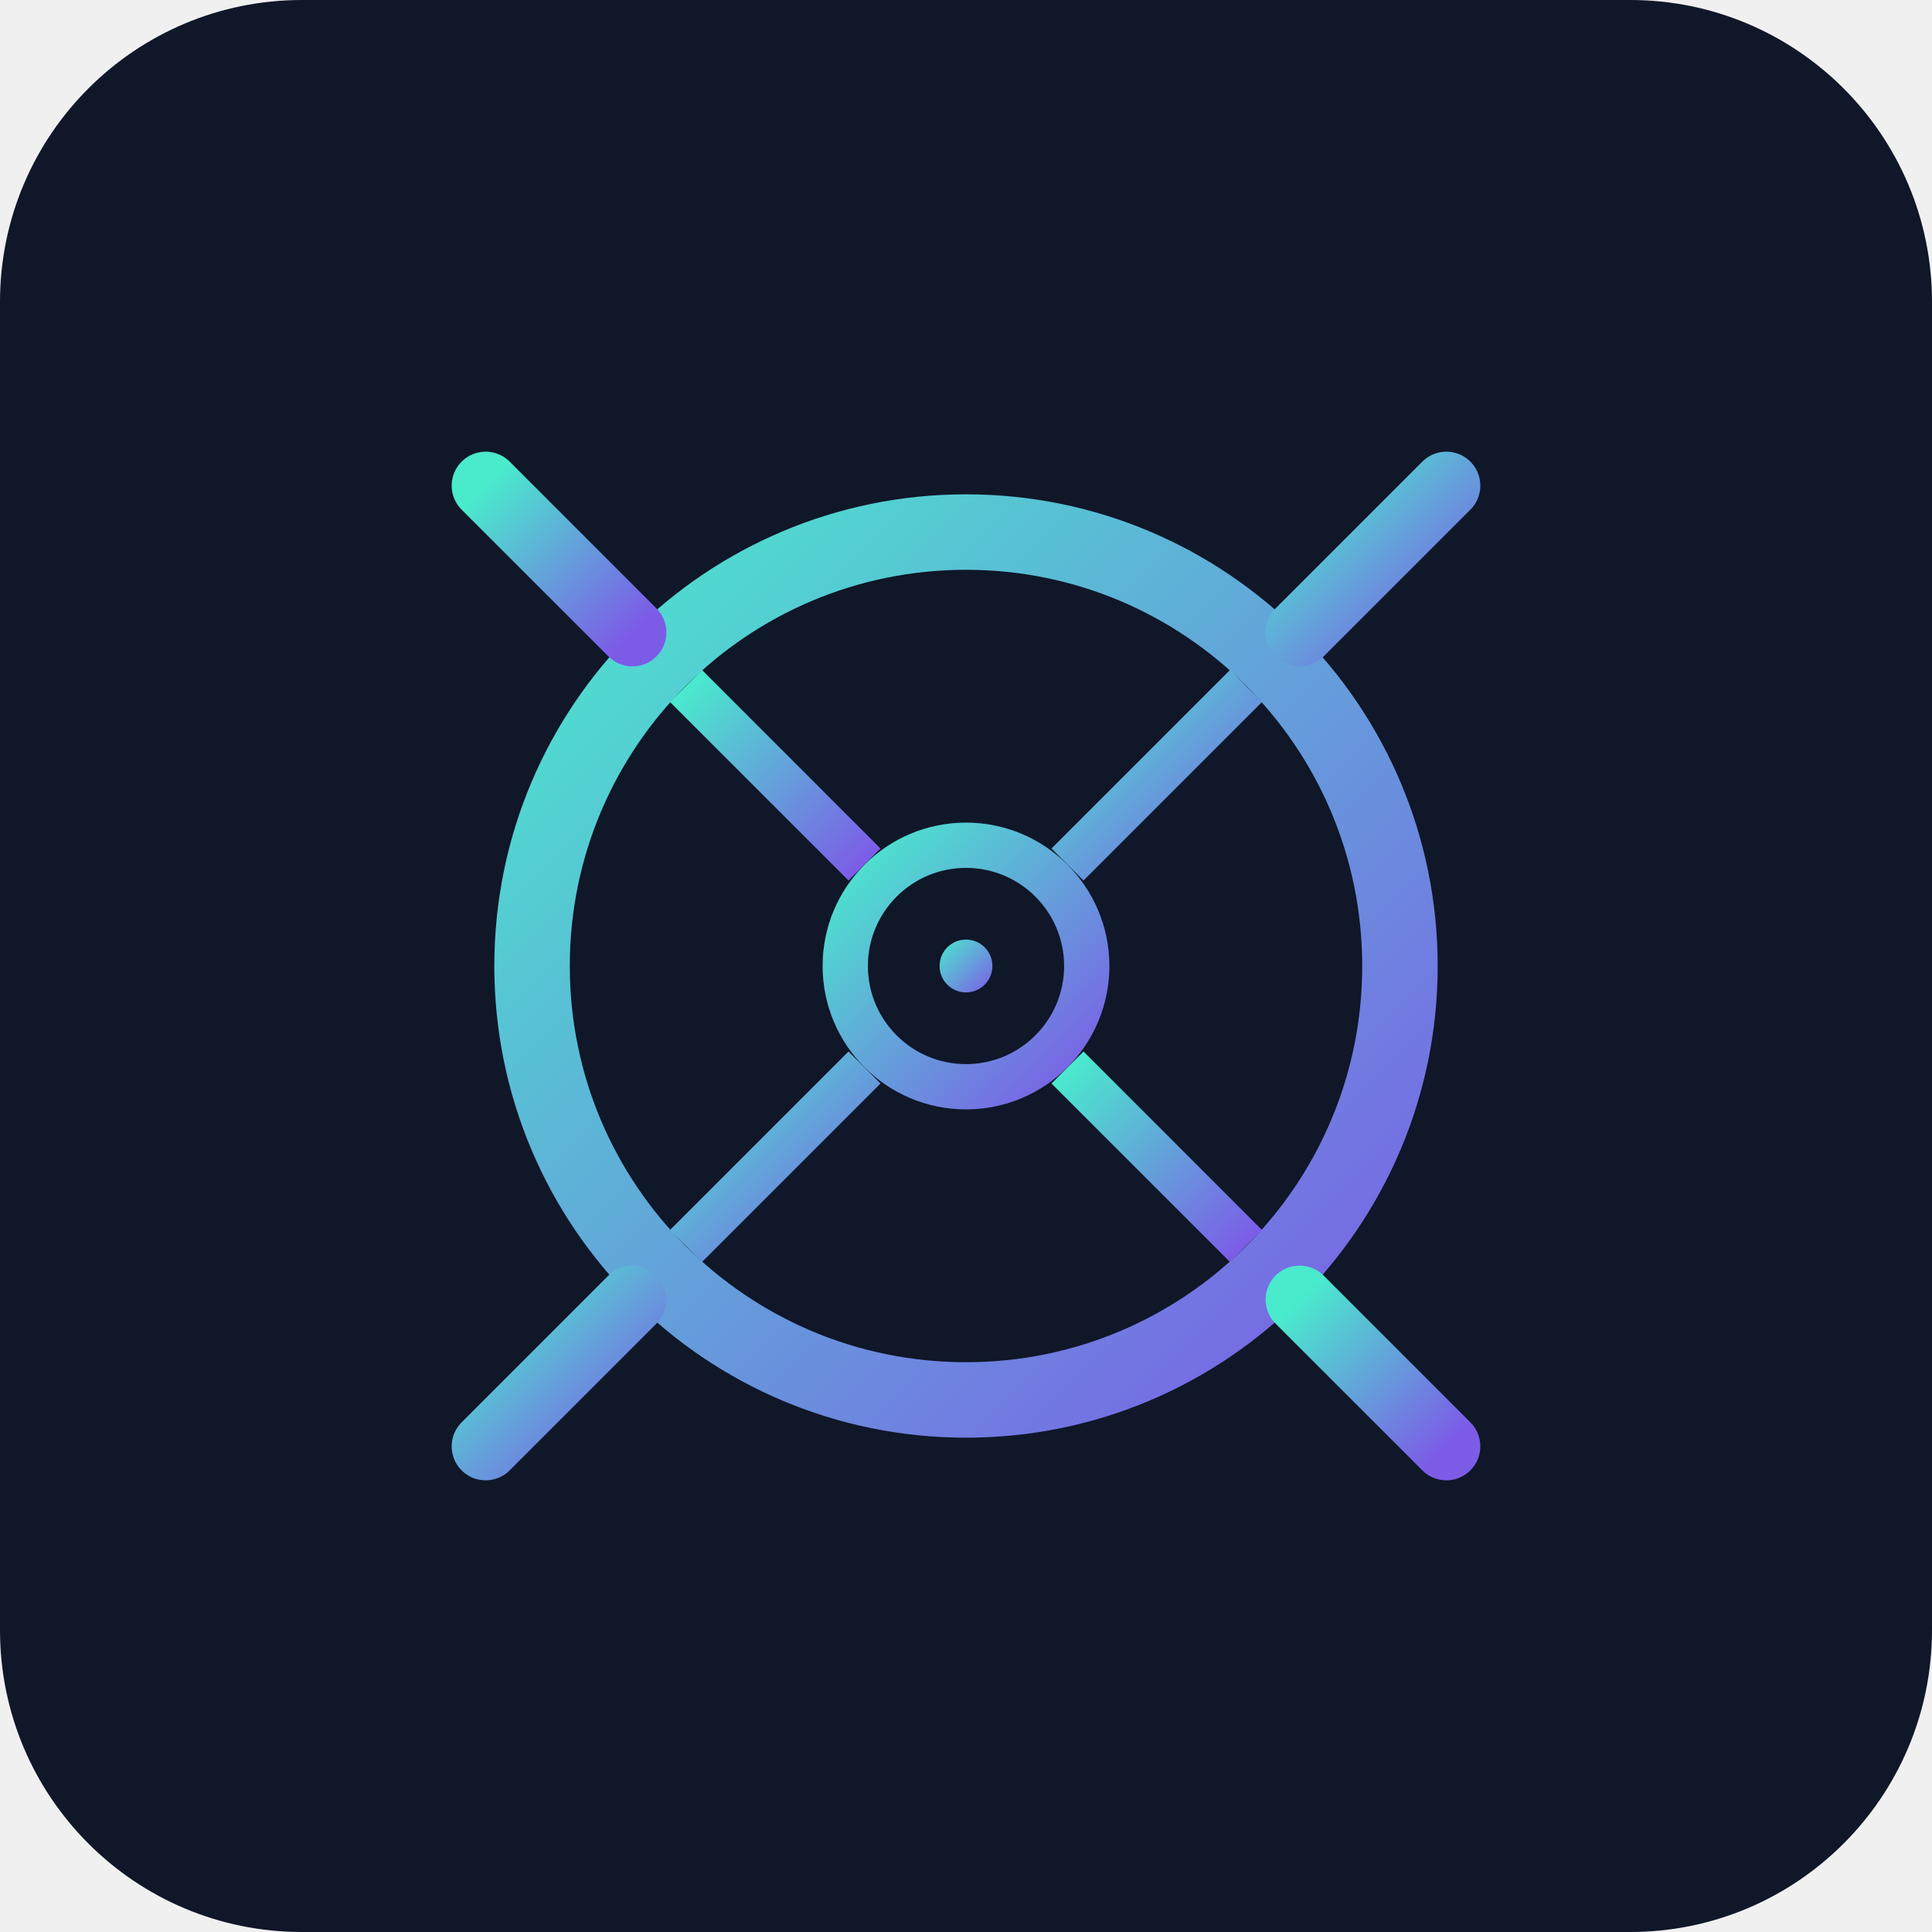
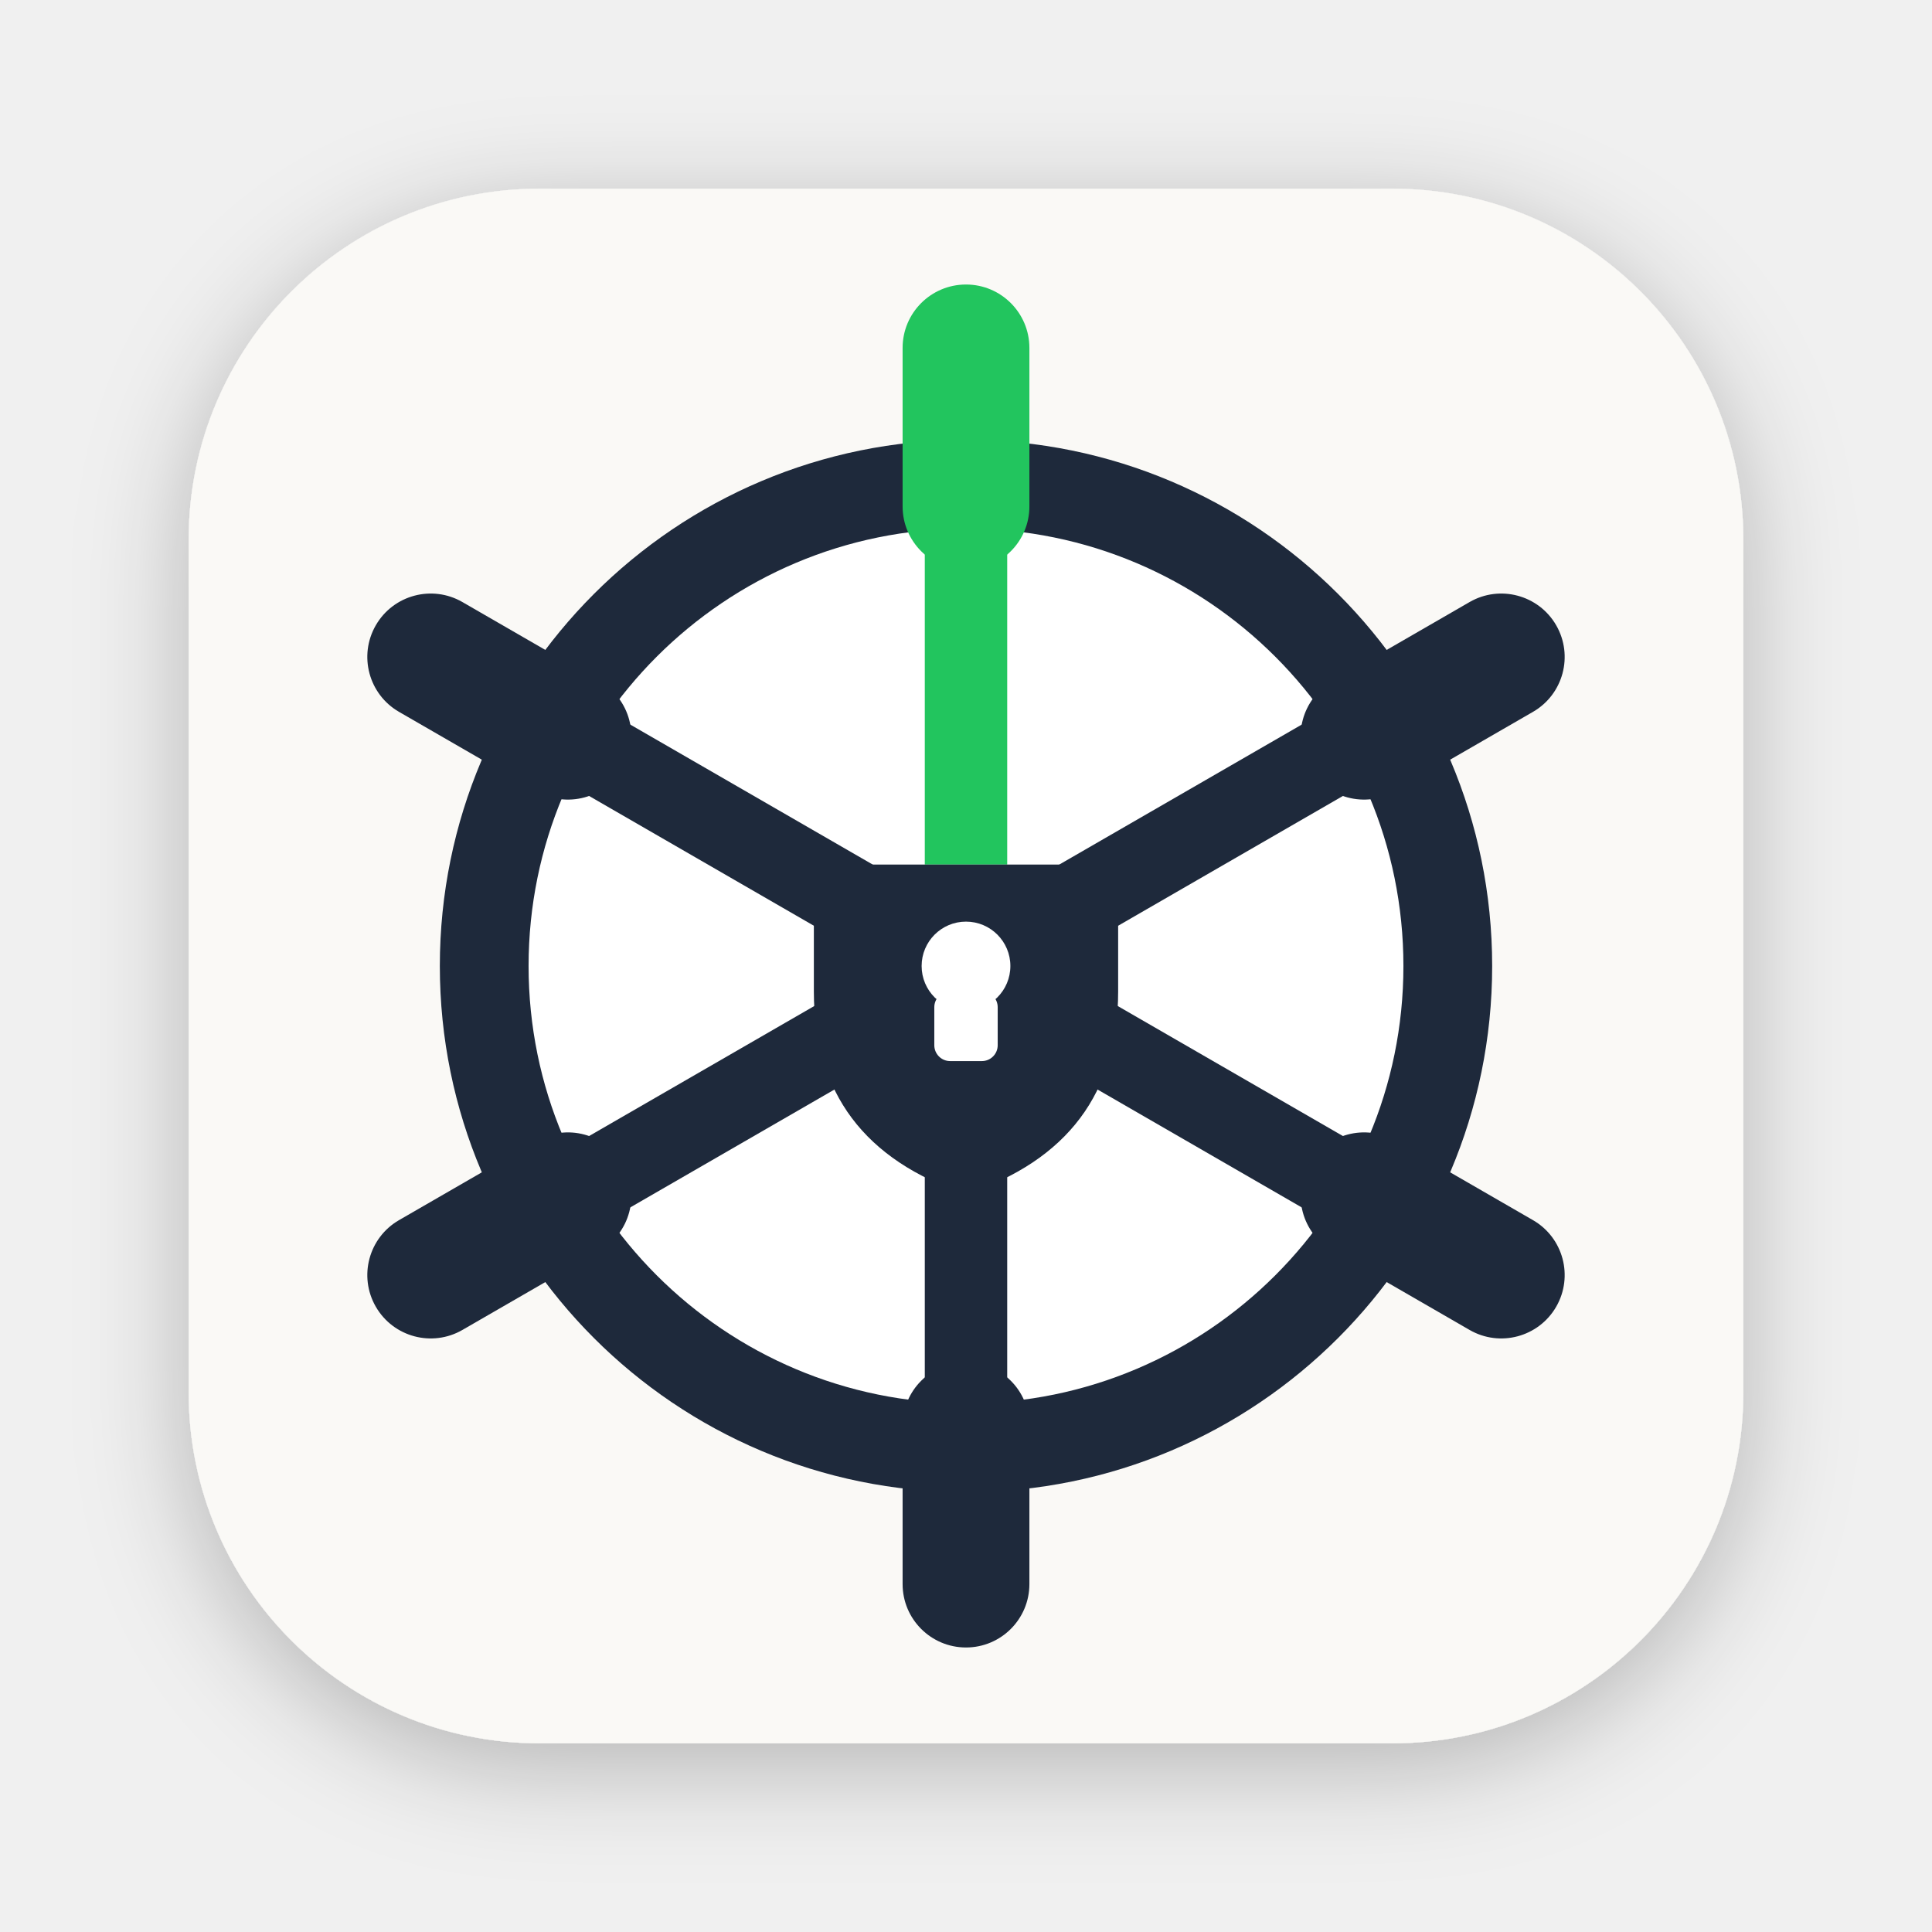
<svg xmlns="http://www.w3.org/2000/svg" viewBox="0 0 512 512">
  <defs>
-     <linearGradient id="grad" x1="0" y1="0" x2="1" y2="1">
-       <stop offset="0%" stop-color="#4aeacd" />
-       <stop offset="100%" stop-color="#7c5ce7" />
-     </linearGradient>
+     <mask id="keyhole-mask" maskUnits="userSpaceOnUse">
+       <rect x="-200" y="-200" width="400" height="400" fill="white" />
+       <circle cx="0" cy="0" r="14" fill="black" />
+       <rect x="-10" y="8" width="20" height="22" rx="5" fill="black" />
+     </mask>
+     <filter id="shadow" x="-20%" y="-20%" width="140%" height="140%">
+       <feDropShadow dx="0" dy="6" stdDeviation="14" flood-color="#000" flood-opacity="0.25" />
+     </filter>
  </defs>
-   <rect width="512" height="512" rx="80" fill="#0f1729" />
-   <g transform="translate(256,256)" fill="none" stroke="url(#grad)">
-     <circle r="115" stroke-width="20" />
-     <circle r="32" stroke-width="12" />
-     <circle r="7" fill="url(#grad)" stroke="none" />
-     <line x1="0" y1="-38" x2="0" y2="-105" stroke-width="12" />
-     <line x1="26.9" y1="-26.9" x2="74.2" y2="-74.2" stroke-width="12" />
-     <line x1="38" y1="0" x2="105" y2="0" stroke-width="12" />
-     <line x1="26.9" y1="26.9" x2="74.2" y2="74.2" stroke-width="12" />
-     <line x1="0" y1="38" x2="0" y2="105" stroke-width="12" />
-     <line x1="-26.9" y1="26.9" x2="-74.2" y2="74.2" stroke-width="12" />
-     <line x1="-38" y1="0" x2="-105" y2="0" stroke-width="12" />
-     <line x1="-26.9" y1="-26.9" x2="-74.2" y2="-74.2" stroke-width="12" />
-     <line x1="0" y1="-125" x2="0" y2="-180" stroke-width="18" stroke-linecap="round" />
-     <line x1="88.4" y1="-88.4" x2="127.3" y2="-127.3" stroke-width="18" stroke-linecap="round" />
-     <line x1="125" y1="0" x2="180" y2="0" stroke-width="18" stroke-linecap="round" />
-     <line x1="88.4" y1="88.4" x2="127.3" y2="127.3" stroke-width="18" stroke-linecap="round" />
-     <line x1="0" y1="125" x2="0" y2="180" stroke-width="18" stroke-linecap="round" />
-     <line x1="-88.4" y1="88.4" x2="-127.3" y2="127.3" stroke-width="18" stroke-linecap="round" />
-     <line x1="-125" y1="0" x2="-180" y2="0" stroke-width="18" stroke-linecap="round" />
-     <line x1="-88.4" y1="-88.4" x2="-127.3" y2="-127.3" stroke-width="18" stroke-linecap="round" />
+   <rect x="50" y="50" width="412" height="412" rx="93" fill="#FAF9F6" filter="url(#shadow)" />
+   <g transform="translate(256, 256) scale(0.84)">
+     <circle r="140" fill="#FFFFFF" />
+     <line x1="0" y1="-32" x2="0" y2="-152" stroke="#22C55E" stroke-width="26" stroke-linecap="butt" />
+     <circle r="152" fill="none" stroke="#1E293B" stroke-width="28" stroke-linecap="butt" stroke-linejoin="miter" />
+     <line x1="0" y1="-32" x2="0" y2="-152" stroke="#1E293B" stroke-width="26" stroke-linecap="butt" transform="rotate(60)" />
+     <line x1="0" y1="-32" x2="0" y2="-152" stroke="#1E293B" stroke-width="26" stroke-linecap="butt" transform="rotate(120)" />
+     <line x1="0" y1="-64" x2="0" y2="-152" stroke="#1E293B" stroke-width="26" stroke-linecap="butt" transform="rotate(180)" />
+     <line x1="0" y1="-32" x2="0" y2="-152" stroke="#1E293B" stroke-width="26" stroke-linecap="butt" transform="rotate(240)" />
+     <line x1="0" y1="-32" x2="0" y2="-152" stroke="#1E293B" stroke-width="26" stroke-linecap="butt" transform="rotate(300)" />
+     <path d="M-48 -32 L-48 8 Q-48 56 0 72 Q48 56 48 8 L48 -32 Z" fill="#1E293B" stroke="none" mask="url(#keyhole-mask)" />
+     <rect x="-20" y="-215" width="40" height="90" rx="20" ry="20" fill="#1E293B" transform="rotate(60)" />
+     <rect x="-20" y="-215" width="40" height="90" rx="20" ry="20" fill="#1E293B" transform="rotate(120)" />
+     <rect x="-20" y="-215" width="40" height="90" rx="20" ry="20" fill="#1E293B" transform="rotate(180)" />
+     <rect x="-20" y="-215" width="40" height="90" rx="20" ry="20" fill="#1E293B" transform="rotate(240)" />
+     <rect x="-20" y="-215" width="40" height="90" rx="20" ry="20" fill="#1E293B" transform="rotate(300)" />
+     <rect x="-20" y="-215" width="40" height="90" rx="20" ry="20" fill="#22C55E" />
  </g>
</svg>
